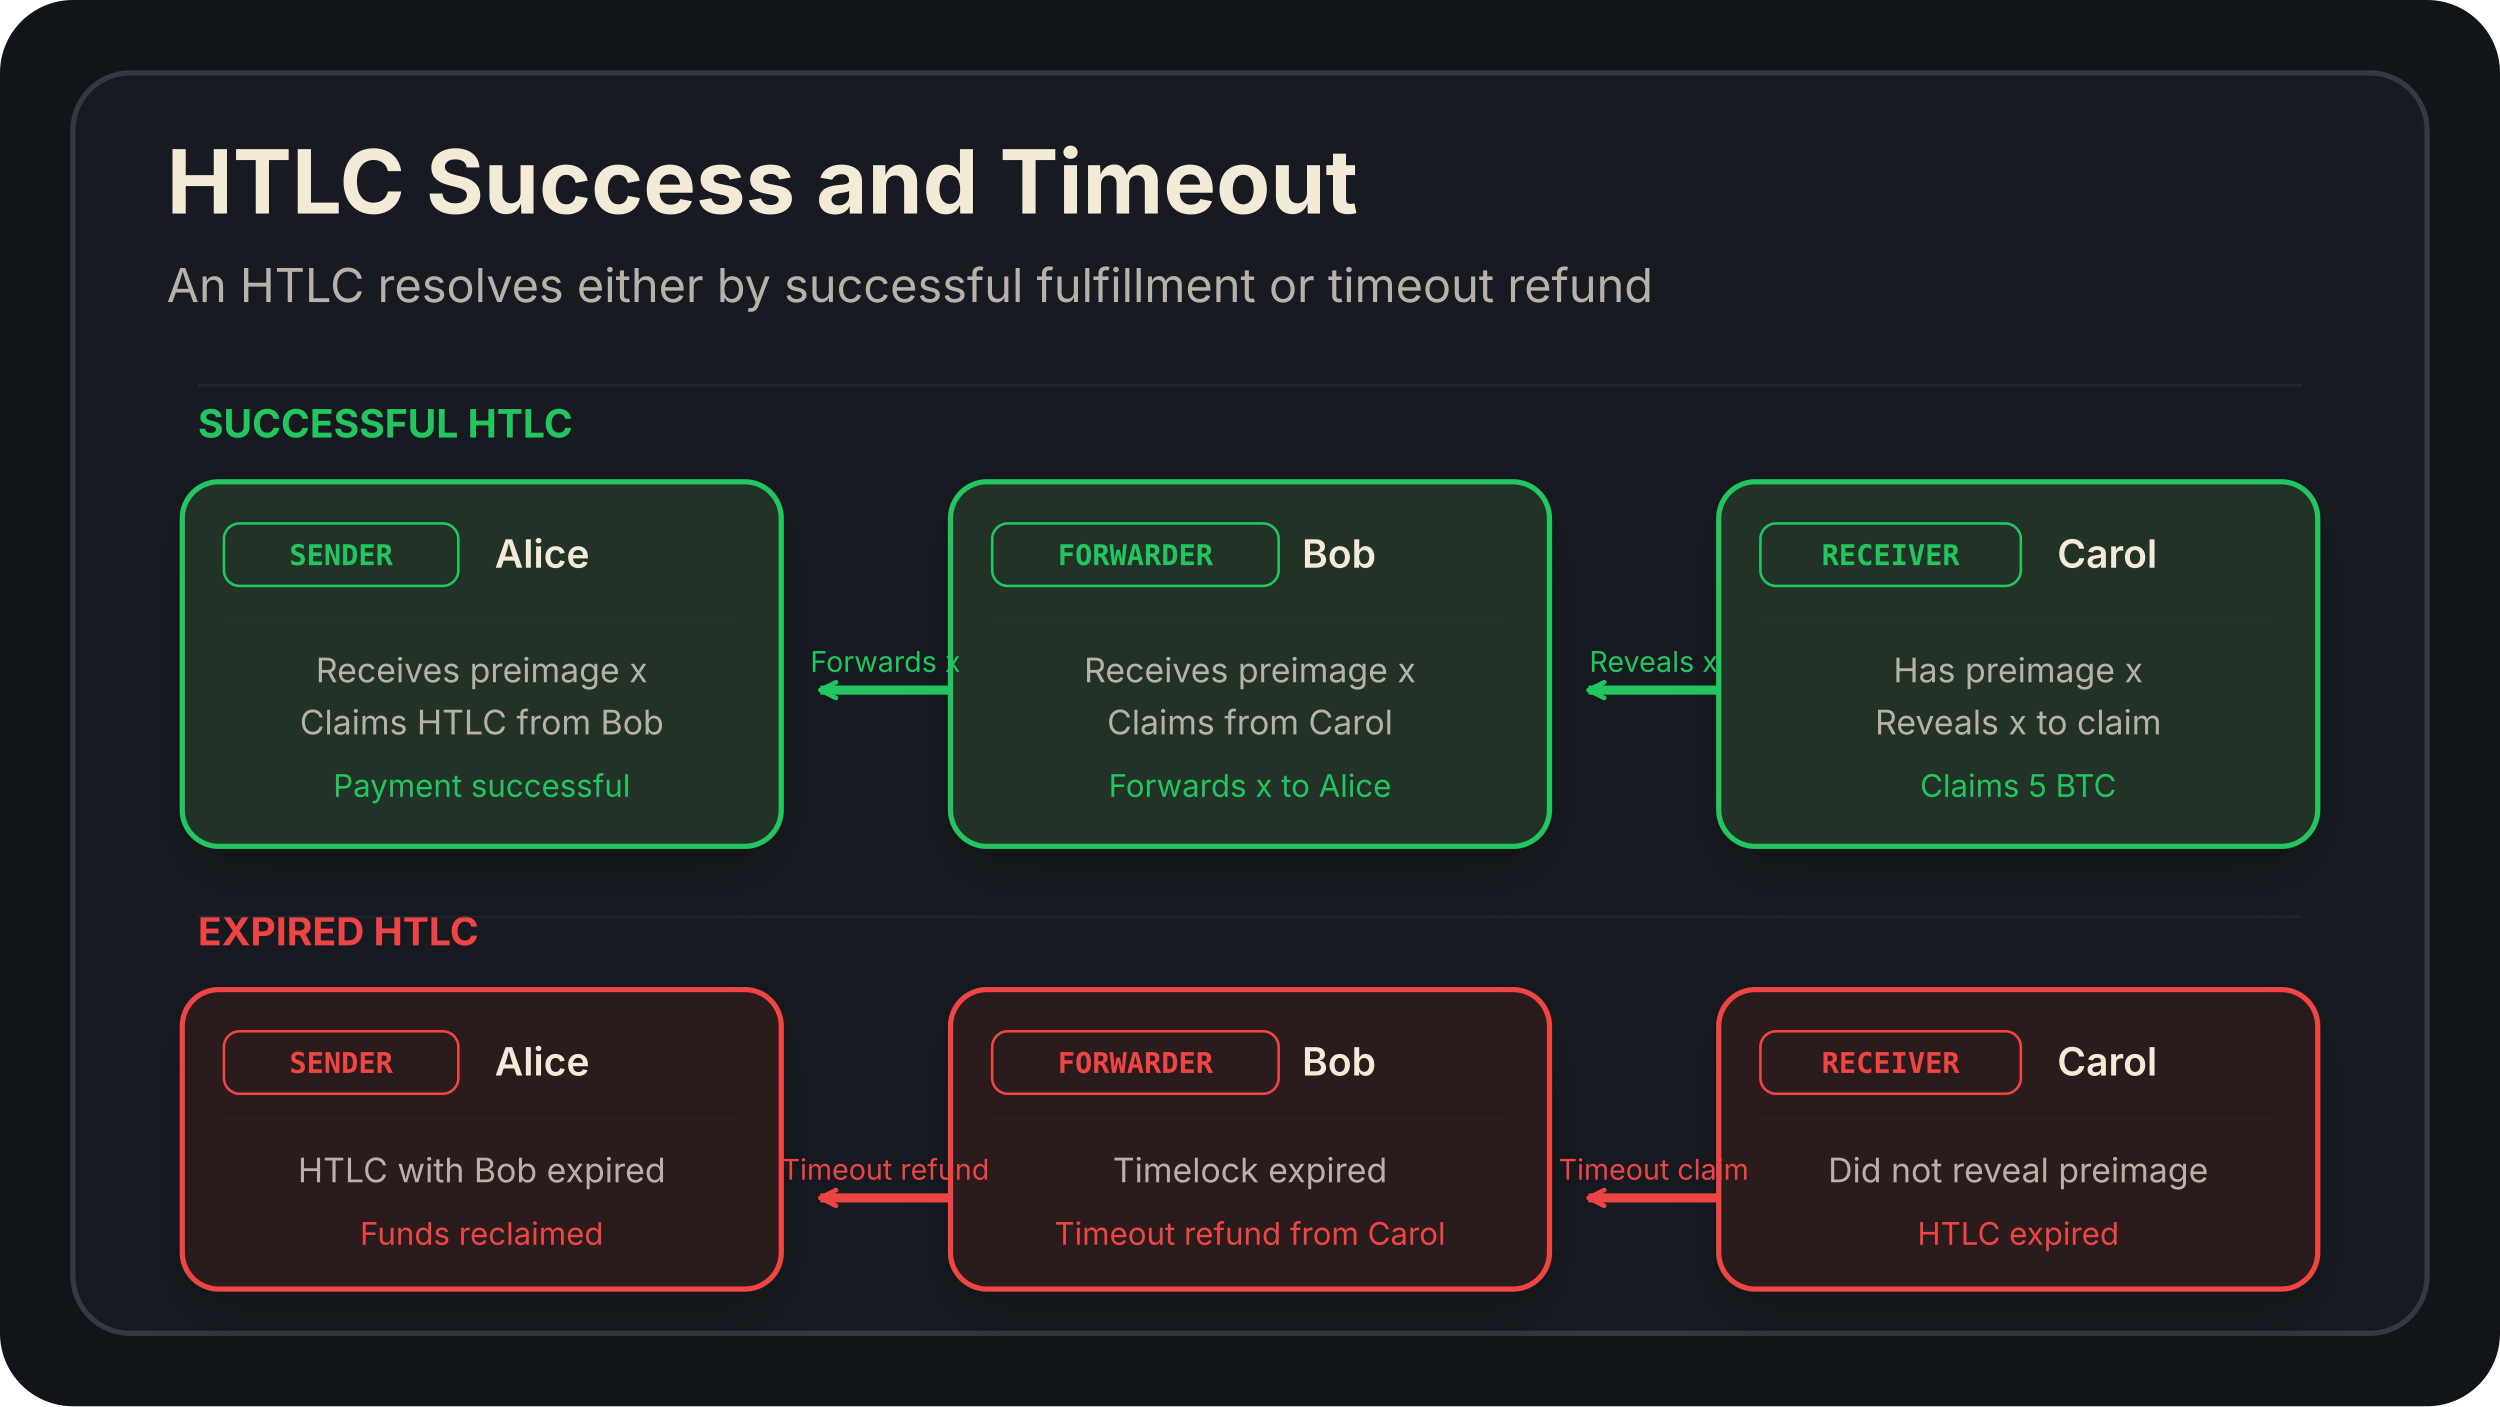
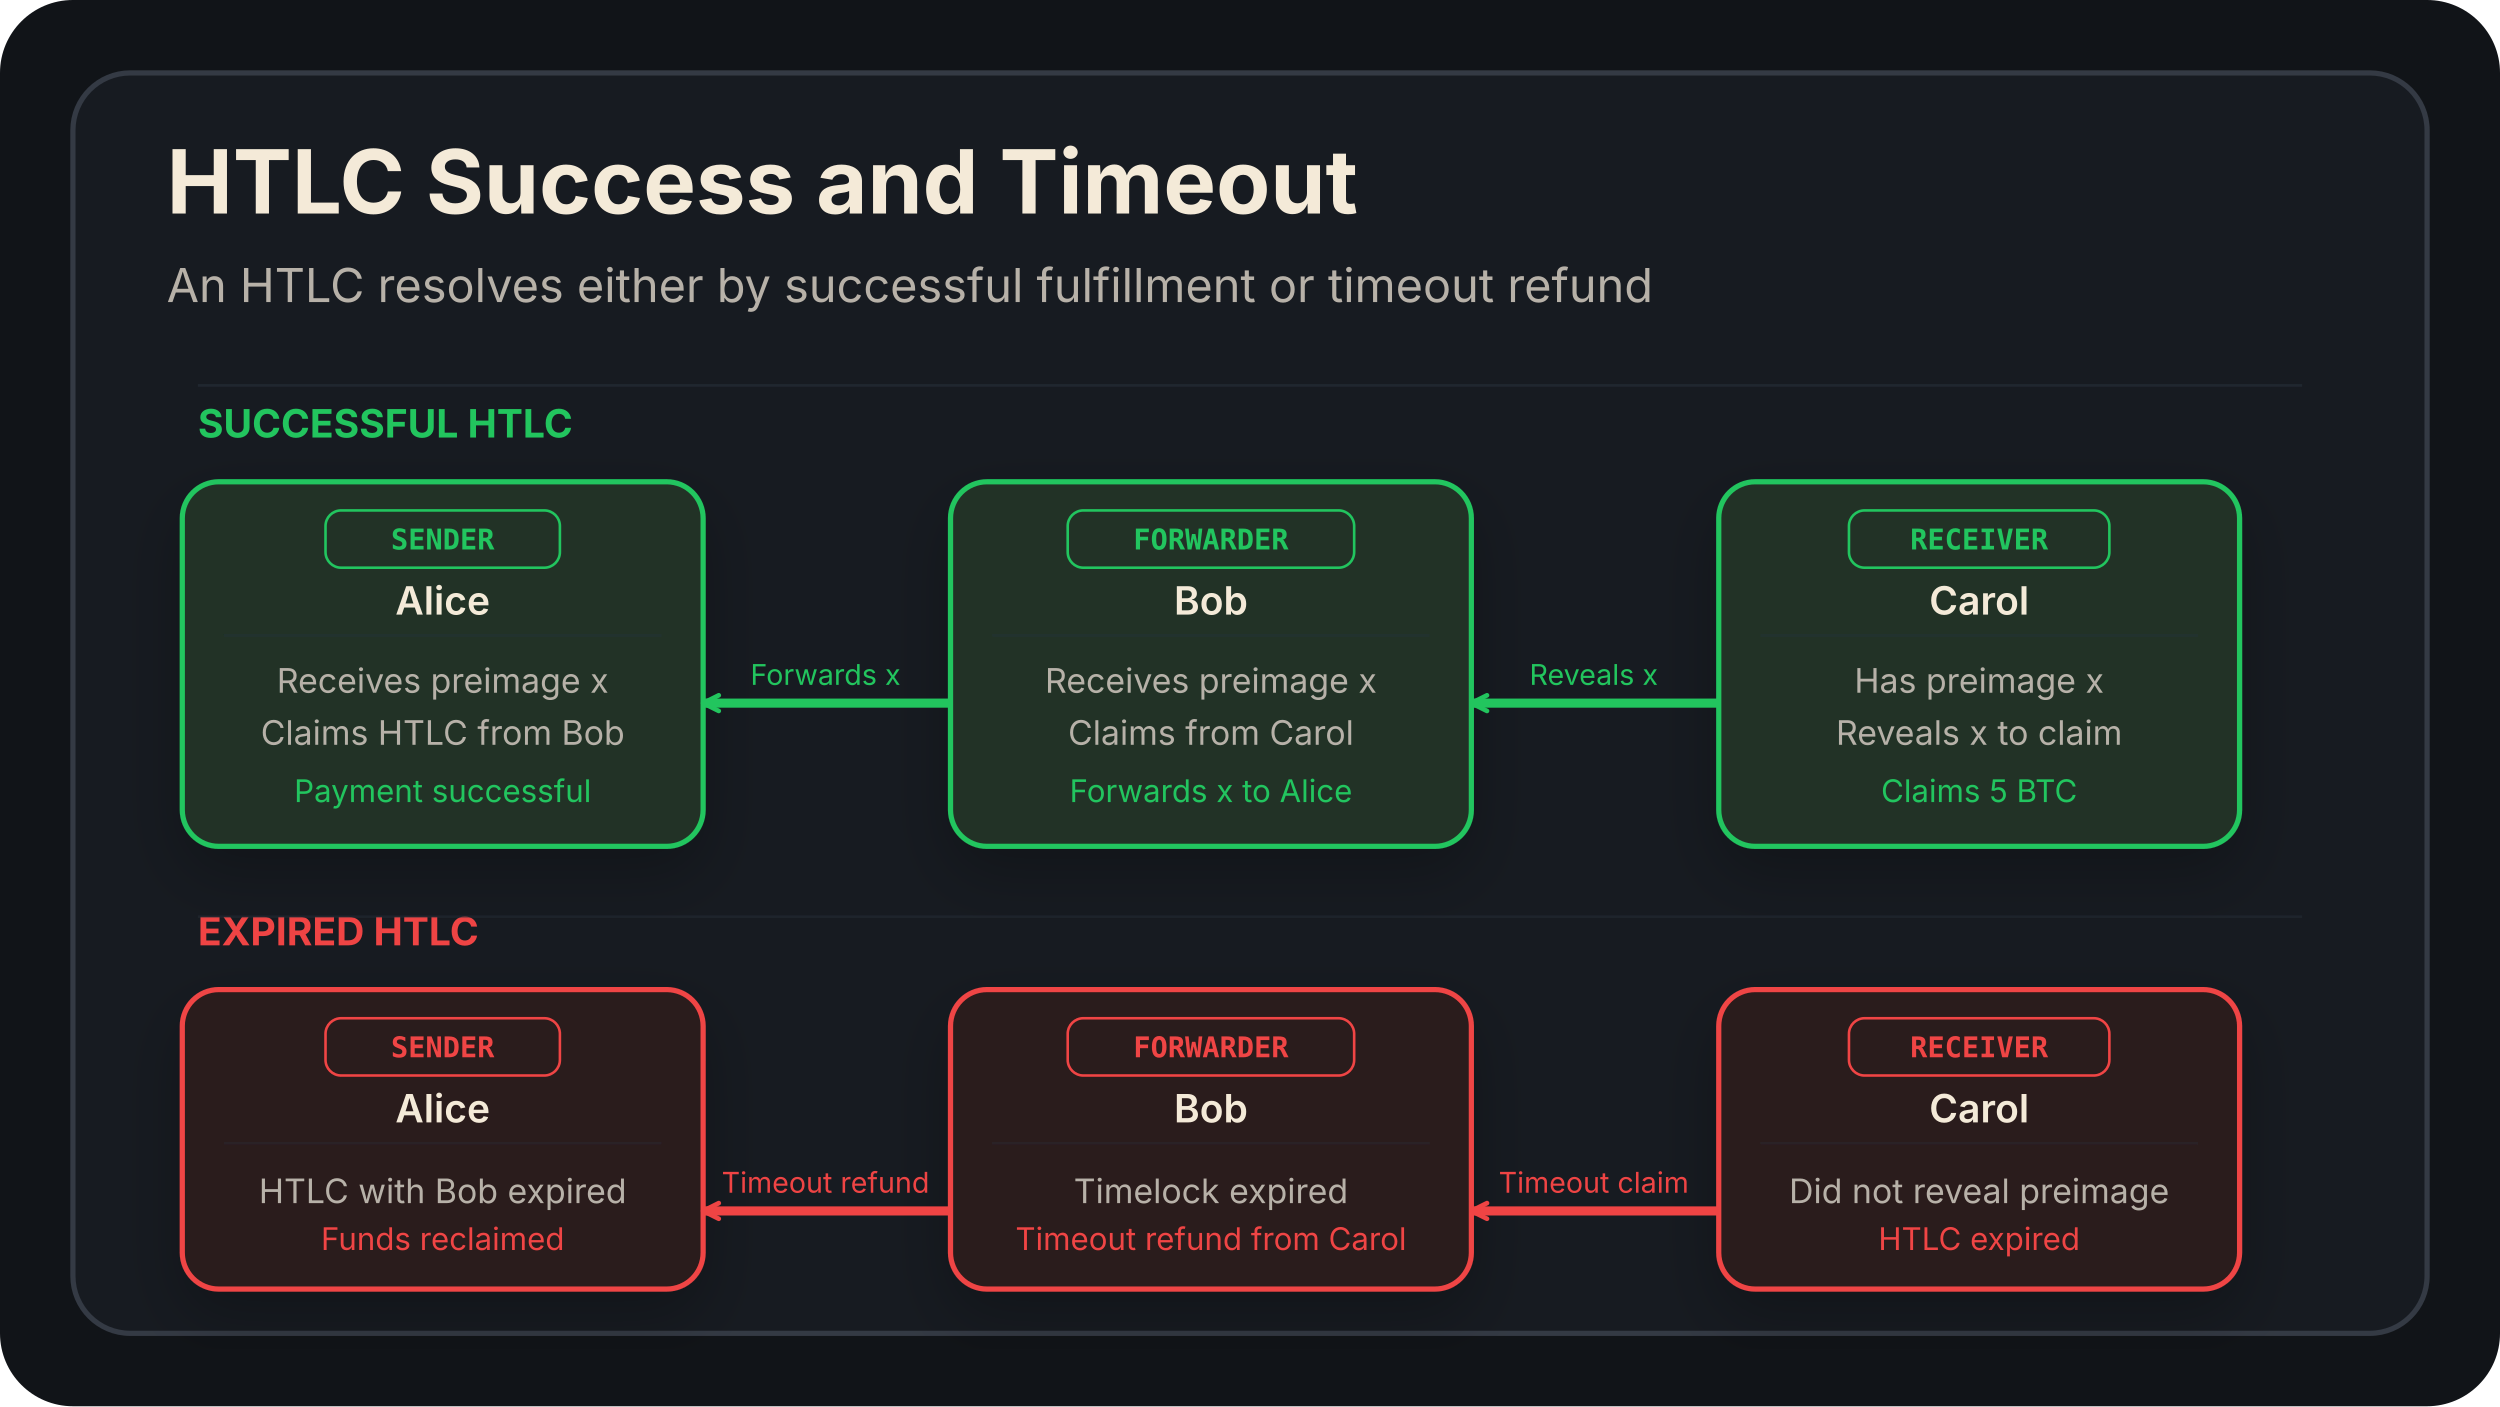
<svg xmlns="http://www.w3.org/2000/svg" width="960" height="540" viewBox="0 0 960 540" fill="none" role="img" aria-labelledby="title desc">
  <defs>
    <marker id="arrow-orange" markerWidth="10" markerHeight="10" refX="8" refY="5" orient="auto" markerUnits="userSpaceOnUse">
      <path d="M2 2L8 5L2 8" fill="none" stroke="#F7931A" stroke-width="1.8" stroke-linecap="round" stroke-linejoin="round" />
    </marker>
    <marker id="arrow-muted" markerWidth="10" markerHeight="10" refX="8" refY="5" orient="auto" markerUnits="userSpaceOnUse">
      <path d="M2 2L8 5L2 8" fill="none" stroke="#7C8794" stroke-width="1.8" stroke-linecap="round" stroke-linejoin="round" />
    </marker>
    <marker id="arrow-green" markerWidth="10" markerHeight="10" refX="8" refY="5" orient="auto" markerUnits="userSpaceOnUse">
      <path d="M2 2L8 5L2 8" fill="none" stroke="#22C55E" stroke-width="1.8" stroke-linecap="round" stroke-linejoin="round" />
    </marker>
    <marker id="arrow-red" markerWidth="10" markerHeight="10" refX="8" refY="5" orient="auto" markerUnits="userSpaceOnUse">
      <path d="M2 2L8 5L2 8" fill="none" stroke="#EF4444" stroke-width="1.8" stroke-linecap="round" stroke-linejoin="round" />
    </marker>
    <filter id="soft" x="-20%" y="-20%" width="140%" height="140%">
      <feDropShadow dx="0" dy="10" stdDeviation="12" flood-color="#000000" flood-opacity="0.24" />
    </filter>
  </defs>
  <rect width="960" height="540" rx="28" fill="#111418" />
  <rect x="28" y="28" width="904" height="484" rx="22" fill="#171B21" stroke="#343A44" stroke-width="2" />
  <text x="64" y="82" fill="#F4EAD8" font-family="Inter, Arial, sans-serif" font-size="34" font-weight="700">HTLC Success and Timeout</text>
  <text x="64" y="116" fill="#B7B1A8" font-family="Inter, Arial, sans-serif" font-size="18">An HTLC resolves either by successful fulfillment or timeout refund</text>
  <g stroke="#28313B" stroke-width="1" opacity="0.55">
    <path d="M76 148H884" />
  </g>
  <text x="76" y="168" fill="#22C55E" font-family="Inter, Arial, sans-serif" font-size="15" font-weight="700">SUCCESSFUL HTLC</text>
  <text x="76" y="363" fill="#EF4444" font-family="Inter, Arial, sans-serif" font-size="15" font-weight="700">EXPIRED HTLC</text>
  <g stroke="#28313B" stroke-width="1" opacity="0.4">
    <path d="M76 352H884" />
  </g>
  <g filter="url(#soft)">
-     <rect x="660" y="185" width="230" height="140" rx="14" fill="#203327" stroke="#22C55E" stroke-width="2" />
-     <rect x="676" y="201" width="100" height="24" rx="6" fill="#203327" stroke="#22C55E" stroke-width="1" />
-     <text x="726" y="217" text-anchor="middle" fill="#22C55E" font-family="JetBrains Mono, monospace" font-size="11" font-weight="700">RECEIVER</text>
-     <text x="790" y="218" fill="#F4EAD8" font-family="Inter, Arial, sans-serif" font-size="15" font-weight="600">Carol</text>
+     <rect x="660" y="185" width="200" height="140" rx="14" fill="#203327" stroke="#22C55E" stroke-width="2" />
+     <rect x="710" y="196" width="100" height="22" rx="6" fill="#203327" stroke="#22C55E" stroke-width="1" />
+     <text x="760" y="211" text-anchor="middle" fill="#22C55E" font-family="JetBrains Mono, monospace" font-size="11" font-weight="700">RECEIVER</text>
+     <text x="760" y="236" text-anchor="middle" fill="#F4EAD8" font-family="Inter, Arial, sans-serif" font-size="15" font-weight="600">Carol</text>
    <g stroke="#28313B" stroke-width="1" opacity="0.4">
-       <path d="M676 237H874" />
+       <path d="M676 244H844" />
    </g>
-     <text x="775" y="262" text-anchor="middle" fill="#B7B1A8" font-family="Inter, Arial, sans-serif" font-size="13">Has preimage x</text>
-     <text x="775" y="282" text-anchor="middle" fill="#B7B1A8" font-family="Inter, Arial, sans-serif" font-size="13">Reveals x to claim</text>
-     <text x="775" y="306" text-anchor="middle" fill="#22C55E" font-family="Inter, Arial, sans-serif" font-size="12">Claims 5 BTC</text>
+     <text x="760" y="266" text-anchor="middle" fill="#B7B1A8" font-family="Inter, Arial, sans-serif" font-size="13">Has preimage x</text>
+     <text x="760" y="286" text-anchor="middle" fill="#B7B1A8" font-family="Inter, Arial, sans-serif" font-size="13">Reveals x to claim</text>
+     <text x="760" y="308" text-anchor="middle" fill="#22C55E" font-family="Inter, Arial, sans-serif" font-size="12">Claims 5 BTC</text>
  </g>
  <g filter="url(#soft)">
-     <rect x="365" y="185" width="230" height="140" rx="14" fill="#203327" stroke="#22C55E" stroke-width="2" />
-     <rect x="381" y="201" width="110" height="24" rx="6" fill="#203327" stroke="#22C55E" stroke-width="1" />
-     <text x="436" y="217" text-anchor="middle" fill="#22C55E" font-family="JetBrains Mono, monospace" font-size="11" font-weight="700">FORWARDER</text>
-     <text x="500" y="218" fill="#F4EAD8" font-family="Inter, Arial, sans-serif" font-size="15" font-weight="600">Bob</text>
+     <rect x="365" y="185" width="200" height="140" rx="14" fill="#203327" stroke="#22C55E" stroke-width="2" />
+     <rect x="410" y="196" width="110" height="22" rx="6" fill="#203327" stroke="#22C55E" stroke-width="1" />
+     <text x="465" y="211" text-anchor="middle" fill="#22C55E" font-family="JetBrains Mono, monospace" font-size="11" font-weight="700">FORWARDER</text>
+     <text x="465" y="236" text-anchor="middle" fill="#F4EAD8" font-family="Inter, Arial, sans-serif" font-size="15" font-weight="600">Bob</text>
    <g stroke="#28313B" stroke-width="1" opacity="0.4">
-       <path d="M381 237H579" />
+       <path d="M381 244H549" />
    </g>
-     <text x="480" y="262" text-anchor="middle" fill="#B7B1A8" font-family="Inter, Arial, sans-serif" font-size="13">Receives preimage x</text>
-     <text x="480" y="282" text-anchor="middle" fill="#B7B1A8" font-family="Inter, Arial, sans-serif" font-size="13">Claims from Carol</text>
-     <text x="480" y="306" text-anchor="middle" fill="#22C55E" font-family="Inter, Arial, sans-serif" font-size="12">Forwards x to Alice</text>
+     <text x="465" y="266" text-anchor="middle" fill="#B7B1A8" font-family="Inter, Arial, sans-serif" font-size="13">Receives preimage x</text>
+     <text x="465" y="286" text-anchor="middle" fill="#B7B1A8" font-family="Inter, Arial, sans-serif" font-size="13">Claims from Carol</text>
+     <text x="465" y="308" text-anchor="middle" fill="#22C55E" font-family="Inter, Arial, sans-serif" font-size="12">Forwards x to Alice</text>
  </g>
  <g filter="url(#soft)">
-     <rect x="70" y="185" width="230" height="140" rx="14" fill="#203327" stroke="#22C55E" stroke-width="2" />
-     <rect x="86" y="201" width="90" height="24" rx="6" fill="#203327" stroke="#22C55E" stroke-width="1" />
-     <text x="131" y="217" text-anchor="middle" fill="#22C55E" font-family="JetBrains Mono, monospace" font-size="11" font-weight="700">SENDER</text>
-     <text x="190" y="218" fill="#F4EAD8" font-family="Inter, Arial, sans-serif" font-size="15" font-weight="600">Alice</text>
+     <rect x="70" y="185" width="200" height="140" rx="14" fill="#203327" stroke="#22C55E" stroke-width="2" />
+     <rect x="125" y="196" width="90" height="22" rx="6" fill="#203327" stroke="#22C55E" stroke-width="1" />
+     <text x="170" y="211" text-anchor="middle" fill="#22C55E" font-family="JetBrains Mono, monospace" font-size="11" font-weight="700">SENDER</text>
+     <text x="170" y="236" text-anchor="middle" fill="#F4EAD8" font-family="Inter, Arial, sans-serif" font-size="15" font-weight="600">Alice</text>
    <g stroke="#28313B" stroke-width="1" opacity="0.4">
-       <path d="M86 237H284" />
+       <path d="M86 244H254" />
    </g>
-     <text x="185" y="262" text-anchor="middle" fill="#B7B1A8" font-family="Inter, Arial, sans-serif" font-size="13">Receives preimage x</text>
-     <text x="185" y="282" text-anchor="middle" fill="#B7B1A8" font-family="Inter, Arial, sans-serif" font-size="13">Claims HTLC from Bob</text>
-     <text x="185" y="306" text-anchor="middle" fill="#22C55E" font-family="Inter, Arial, sans-serif" font-size="12">Payment successful</text>
+     <text x="170" y="266" text-anchor="middle" fill="#B7B1A8" font-family="Inter, Arial, sans-serif" font-size="13">Receives preimage x</text>
+     <text x="170" y="286" text-anchor="middle" fill="#B7B1A8" font-family="Inter, Arial, sans-serif" font-size="13">Claims HTLC from Bob</text>
+     <text x="170" y="308" text-anchor="middle" fill="#22C55E" font-family="Inter, Arial, sans-serif" font-size="12">Payment successful</text>
  </g>
  <g stroke="#22C55E" stroke-width="3.5" marker-end="url(#arrow-green)">
-     <path d="M660 265L610 265" />
-     <path d="M365 265L315 265" />
+     <path d="M660 270L565 270" />
+     <path d="M365 270L270 270" />
  </g>
-   <text x="635" y="258" text-anchor="middle" fill="#22C55E" font-family="Inter, Arial, sans-serif" font-size="11">Reveals x</text>
-   <text x="340" y="258" text-anchor="middle" fill="#22C55E" font-family="Inter, Arial, sans-serif" font-size="11">Forwards x</text>
+   <text x="612" y="263" text-anchor="middle" fill="#22C55E" font-family="Inter, Arial, sans-serif" font-size="11">Reveals x</text>
+   <text x="317" y="263" text-anchor="middle" fill="#22C55E" font-family="Inter, Arial, sans-serif" font-size="11">Forwards x</text>
  <g filter="url(#soft)">
-     <rect x="660" y="380" width="230" height="115" rx="14" fill="#2A1B1B" stroke="#EF4444" stroke-width="2" />
-     <rect x="676" y="396" width="100" height="24" rx="6" fill="#2A1B1B" stroke="#EF4444" stroke-width="1" />
-     <text x="726" y="412" text-anchor="middle" fill="#EF4444" font-family="JetBrains Mono, monospace" font-size="11" font-weight="700">RECEIVER</text>
-     <text x="790" y="413" fill="#F4EAD8" font-family="Inter, Arial, sans-serif" font-size="15" font-weight="600">Carol</text>
+     <rect x="660" y="380" width="200" height="115" rx="14" fill="#2A1B1B" stroke="#EF4444" stroke-width="2" />
+     <rect x="710" y="391" width="100" height="22" rx="6" fill="#2A1B1B" stroke="#EF4444" stroke-width="1" />
+     <text x="760" y="406" text-anchor="middle" fill="#EF4444" font-family="JetBrains Mono, monospace" font-size="11" font-weight="700">RECEIVER</text>
+     <text x="760" y="431" text-anchor="middle" fill="#F4EAD8" font-family="Inter, Arial, sans-serif" font-size="15" font-weight="600">Carol</text>
    <g stroke="#28313B" stroke-width="1" opacity="0.4">
-       <path d="M676 430H874" />
+       <path d="M676 439H844" />
    </g>
-     <text x="775" y="454" text-anchor="middle" fill="#B7B1A8" font-family="Inter, Arial, sans-serif" font-size="13">Did not reveal preimage</text>
-     <text x="775" y="478" text-anchor="middle" fill="#EF4444" font-family="Inter, Arial, sans-serif" font-size="12">HTLC expired</text>
+     <text x="760" y="462" text-anchor="middle" fill="#B7B1A8" font-family="Inter, Arial, sans-serif" font-size="13">Did not reveal preimage</text>
+     <text x="760" y="480" text-anchor="middle" fill="#EF4444" font-family="Inter, Arial, sans-serif" font-size="12">HTLC expired</text>
  </g>
  <g filter="url(#soft)">
-     <rect x="365" y="380" width="230" height="115" rx="14" fill="#2A1B1B" stroke="#EF4444" stroke-width="2" />
-     <rect x="381" y="396" width="110" height="24" rx="6" fill="#2A1B1B" stroke="#EF4444" stroke-width="1" />
-     <text x="436" y="412" text-anchor="middle" fill="#EF4444" font-family="JetBrains Mono, monospace" font-size="11" font-weight="700">FORWARDER</text>
-     <text x="500" y="413" fill="#F4EAD8" font-family="Inter, Arial, sans-serif" font-size="15" font-weight="600">Bob</text>
+     <rect x="365" y="380" width="200" height="115" rx="14" fill="#2A1B1B" stroke="#EF4444" stroke-width="2" />
+     <rect x="410" y="391" width="110" height="22" rx="6" fill="#2A1B1B" stroke="#EF4444" stroke-width="1" />
+     <text x="465" y="406" text-anchor="middle" fill="#EF4444" font-family="JetBrains Mono, monospace" font-size="11" font-weight="700">FORWARDER</text>
+     <text x="465" y="431" text-anchor="middle" fill="#F4EAD8" font-family="Inter, Arial, sans-serif" font-size="15" font-weight="600">Bob</text>
    <g stroke="#28313B" stroke-width="1" opacity="0.4">
-       <path d="M381 430H579" />
+       <path d="M381 439H549" />
    </g>
-     <text x="480" y="454" text-anchor="middle" fill="#B7B1A8" font-family="Inter, Arial, sans-serif" font-size="13">Timelock expired</text>
-     <text x="480" y="478" text-anchor="middle" fill="#EF4444" font-family="Inter, Arial, sans-serif" font-size="12">Timeout refund from Carol</text>
+     <text x="465" y="462" text-anchor="middle" fill="#B7B1A8" font-family="Inter, Arial, sans-serif" font-size="13">Timelock expired</text>
+     <text x="465" y="480" text-anchor="middle" fill="#EF4444" font-family="Inter, Arial, sans-serif" font-size="12">Timeout refund from Carol</text>
  </g>
  <g filter="url(#soft)">
-     <rect x="70" y="380" width="230" height="115" rx="14" fill="#2A1B1B" stroke="#EF4444" stroke-width="2" />
-     <rect x="86" y="396" width="90" height="24" rx="6" fill="#2A1B1B" stroke="#EF4444" stroke-width="1" />
-     <text x="131" y="412" text-anchor="middle" fill="#EF4444" font-family="JetBrains Mono, monospace" font-size="11" font-weight="700">SENDER</text>
-     <text x="190" y="413" fill="#F4EAD8" font-family="Inter, Arial, sans-serif" font-size="15" font-weight="600">Alice</text>
+     <rect x="70" y="380" width="200" height="115" rx="14" fill="#2A1B1B" stroke="#EF4444" stroke-width="2" />
+     <rect x="125" y="391" width="90" height="22" rx="6" fill="#2A1B1B" stroke="#EF4444" stroke-width="1" />
+     <text x="170" y="406" text-anchor="middle" fill="#EF4444" font-family="JetBrains Mono, monospace" font-size="11" font-weight="700">SENDER</text>
+     <text x="170" y="431" text-anchor="middle" fill="#F4EAD8" font-family="Inter, Arial, sans-serif" font-size="15" font-weight="600">Alice</text>
    <g stroke="#28313B" stroke-width="1" opacity="0.4">
-       <path d="M86 430H284" />
+       <path d="M86 439H254" />
    </g>
-     <text x="185" y="454" text-anchor="middle" fill="#B7B1A8" font-family="Inter, Arial, sans-serif" font-size="13">HTLC with Bob expired</text>
-     <text x="185" y="478" text-anchor="middle" fill="#EF4444" font-family="Inter, Arial, sans-serif" font-size="12">Funds reclaimed</text>
+     <text x="170" y="462" text-anchor="middle" fill="#B7B1A8" font-family="Inter, Arial, sans-serif" font-size="13">HTLC with Bob expired</text>
+     <text x="170" y="480" text-anchor="middle" fill="#EF4444" font-family="Inter, Arial, sans-serif" font-size="12">Funds reclaimed</text>
  </g>
  <g stroke="#EF4444" stroke-width="3.5" marker-end="url(#arrow-red)">
-     <path d="M660 460L610 460" />
-     <path d="M365 460L315 460" />
+     <path d="M660 465L565 465" />
+     <path d="M365 465L270 465" />
  </g>
-   <text x="635" y="453" text-anchor="middle" fill="#EF4444" font-family="Inter, Arial, sans-serif" font-size="11">Timeout claim</text>
-   <text x="340" y="453" text-anchor="middle" fill="#EF4444" font-family="Inter, Arial, sans-serif" font-size="11">Timeout refund</text>
+   <text x="612" y="458" text-anchor="middle" fill="#EF4444" font-family="Inter, Arial, sans-serif" font-size="11">Timeout claim</text>
+   <text x="317" y="458" text-anchor="middle" fill="#EF4444" font-family="Inter, Arial, sans-serif" font-size="11">Timeout refund</text>
</svg>
